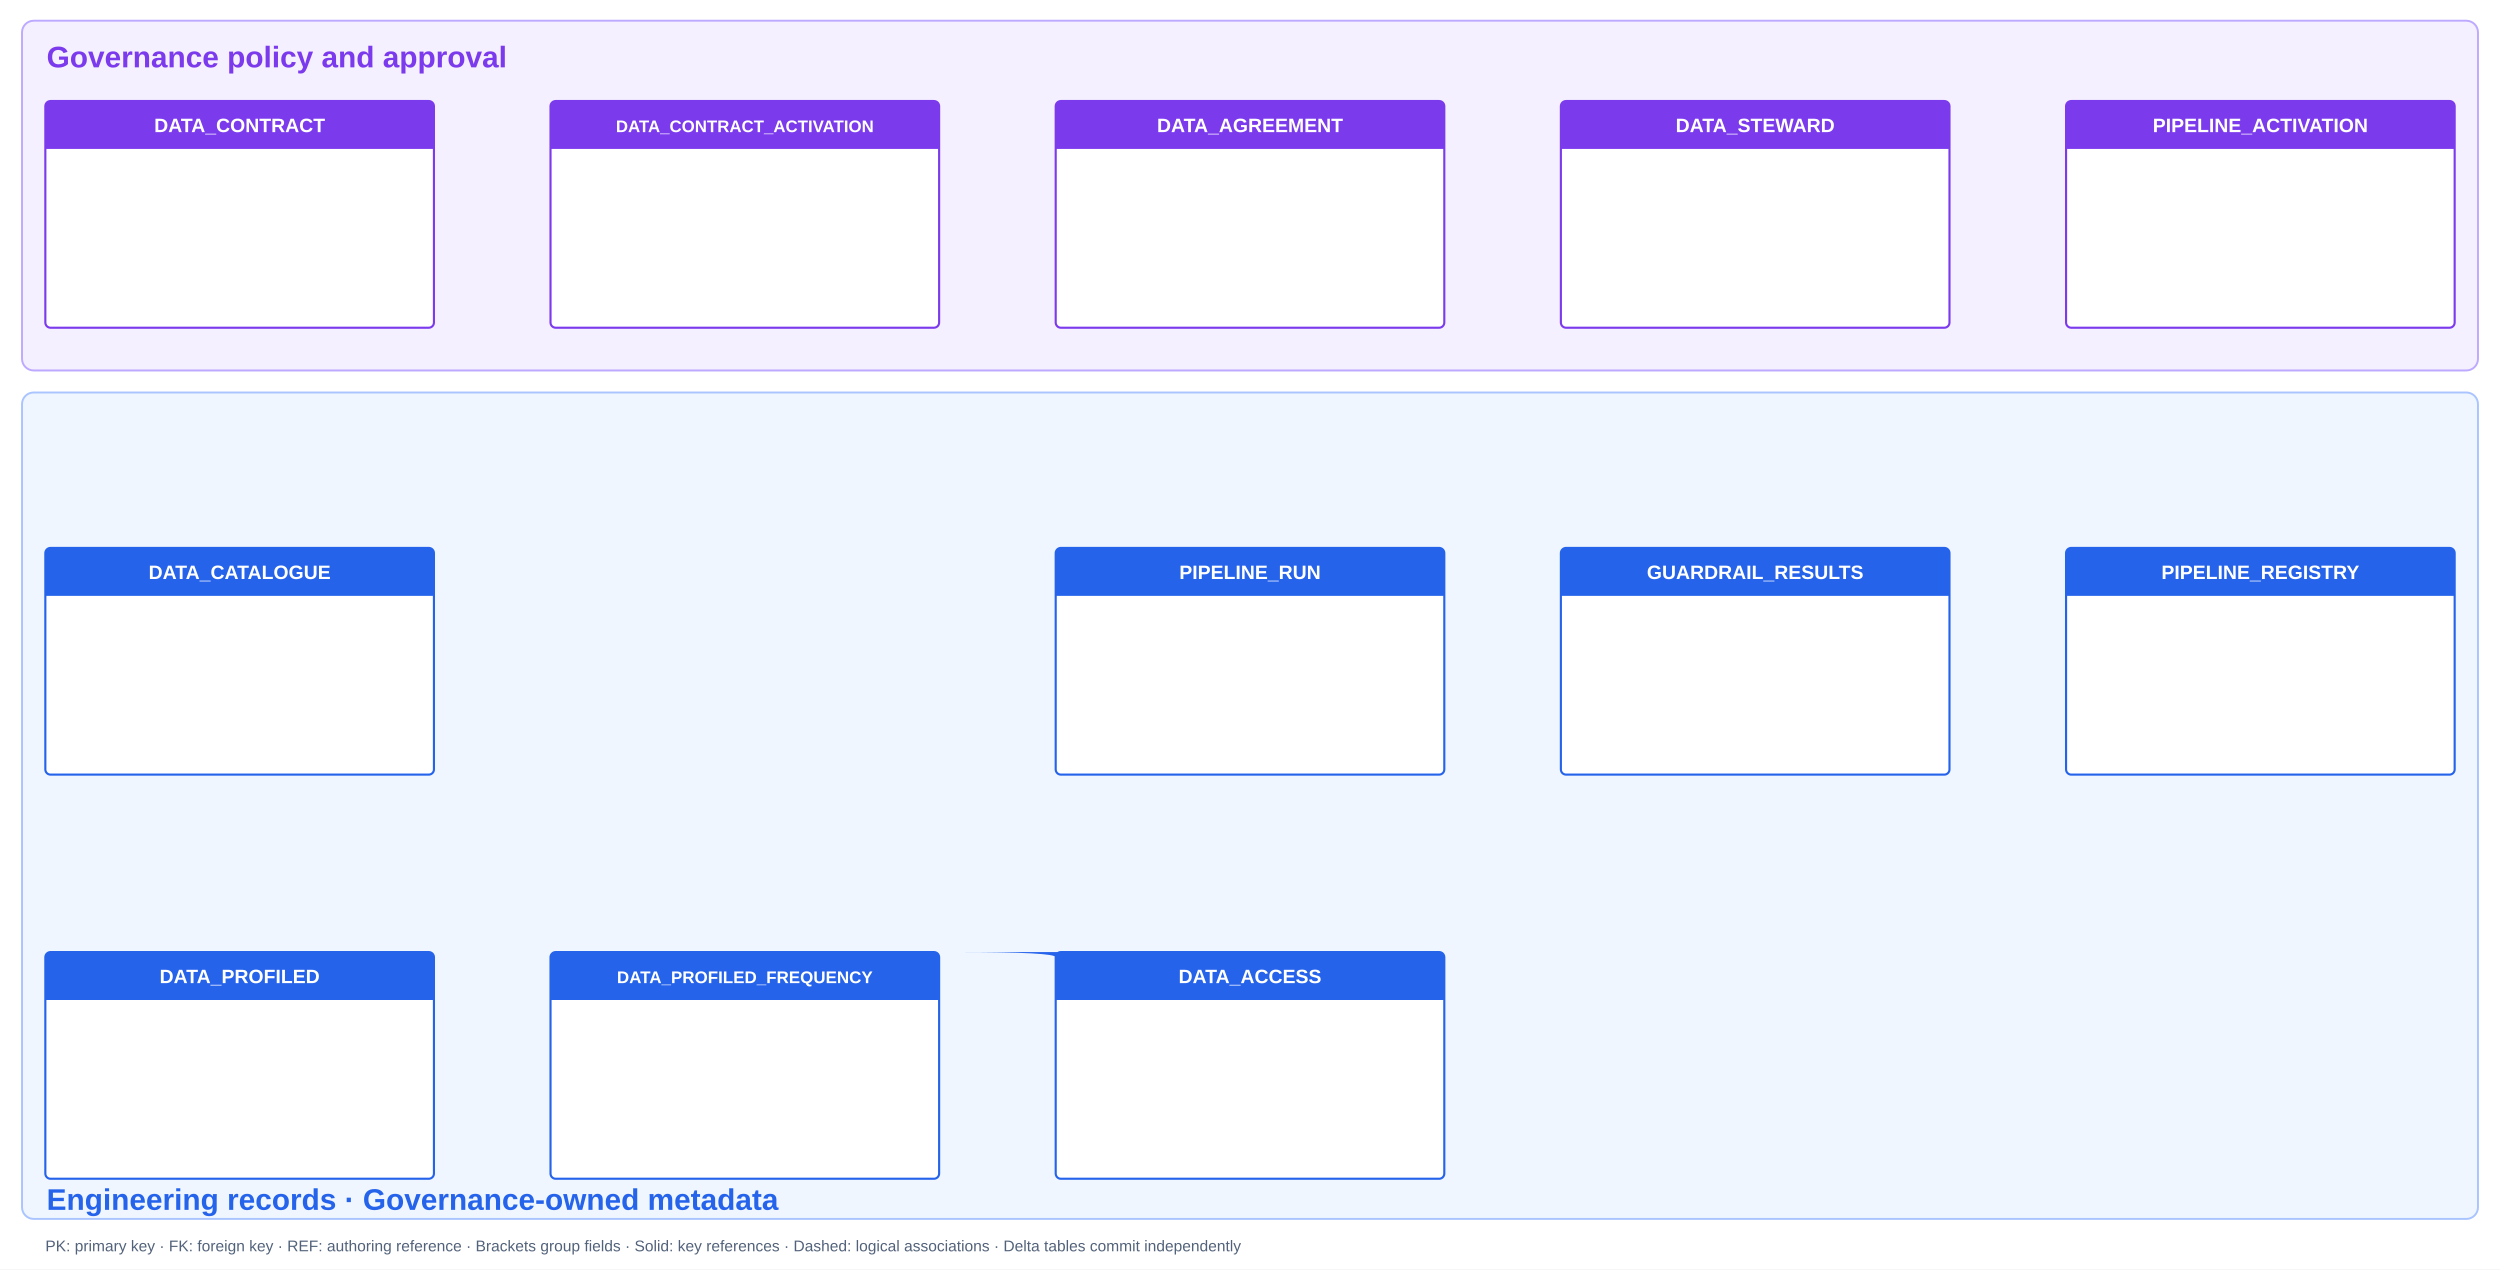
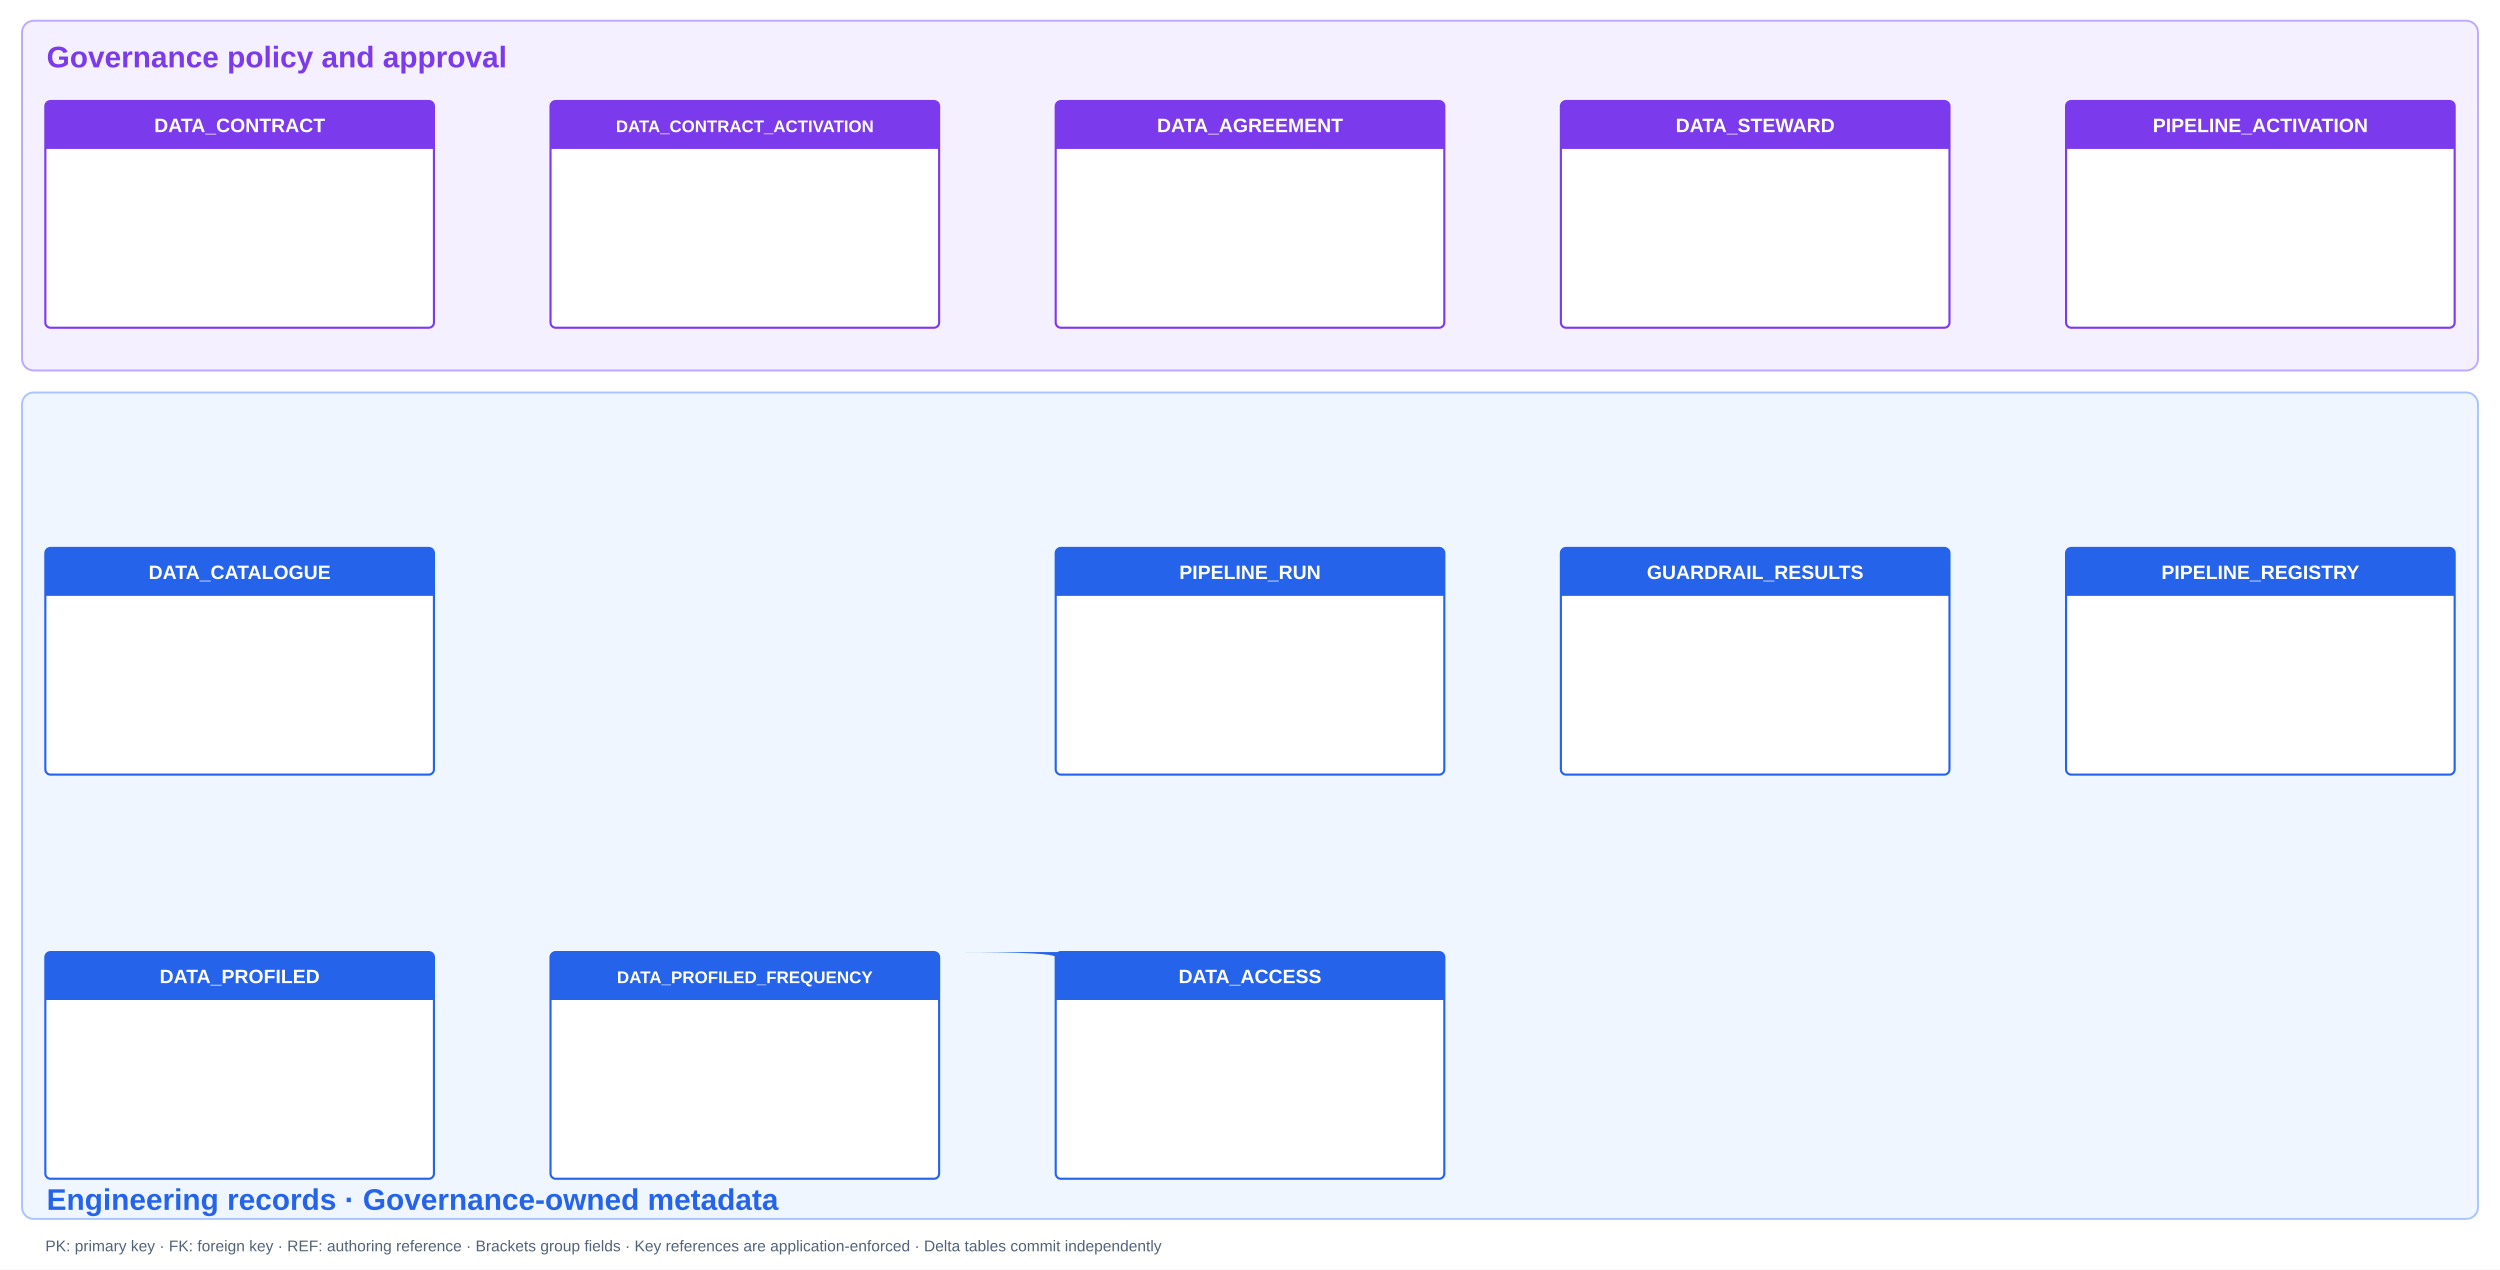
<svg xmlns="http://www.w3.org/2000/svg" xmlns:xlink="http://www.w3.org/1999/xlink" width="1930" height="980" viewBox="0 0 1930 980" role="img" aria-label="FabricOps metadata relationship diagram">
  <rect width="1930" height="980" fill="#FFFFFF" />
  <rect x="17" y="16" width="1896" height="270" rx="9" fill="#F5F0FF" stroke="#BDA9FF" stroke-width="1.5" />
  <rect x="17" y="303" width="1896" height="638" rx="9" fill="#EFF6FF" stroke="#A9C4FF" stroke-width="1.5" />
  <text x="36" y="52" font-size="23" font-family="Segoe UI, Arial, sans-serif" font-weight="700" fill="#7C3AED">Governance policy and approval</text>
  <text x="36" y="934" font-size="23" font-family="Segoe UI, Arial, sans-serif" font-weight="700" fill="#2563EB">Engineering records · Governance-owned metadata</text>
  <a xlink:href="https://voycepeh.github.io/FabricOps-Starter-Kit/reference/metadata/metadata_data_steward/" target="_blank">
    <rect x="1205" y="78" width="300" height="175" rx="4" fill="white" stroke="#7C3AED" stroke-width="1.65" />
    <path d="M1209 78H1501Q1505 78 1505 82V115H1205V82Q1205 78 1209 78Z" fill="#7C3AED" />
    <text x="1355" y="102" text-anchor="middle" font-size="15" font-weight="700" font-family="Segoe UI, Arial, sans-serif" fill="white">DATA_STEWARD</text>
  </a>
  <a xlink:href="https://voycepeh.github.io/FabricOps-Starter-Kit/reference/metadata/metadata_data_agreement/" target="_blank">
    <rect x="815" y="78" width="300" height="175" rx="4" fill="white" stroke="#7C3AED" stroke-width="1.65" />
    <path d="M819 78H1111Q1115 78 1115 82V115H815V82Q815 78 819 78Z" fill="#7C3AED" />
    <text x="965" y="102" text-anchor="middle" font-size="15" font-weight="700" font-family="Segoe UI, Arial, sans-serif" fill="white">DATA_AGREEMENT</text>
  </a>
  <a xlink:href="https://voycepeh.github.io/FabricOps-Starter-Kit/reference/metadata/metadata_data_contract_activation/" target="_blank">
    <rect x="425" y="78" width="300" height="175" rx="4" fill="white" stroke="#7C3AED" stroke-width="1.65" />
    <path d="M429 78H721Q725 78 725 82V115H425V82Q425 78 429 78Z" fill="#7C3AED" />
    <text x="575" y="102" text-anchor="middle" font-size="13" font-weight="700" font-family="Segoe UI, Arial, sans-serif" fill="white">DATA_CONTRACT_ACTIVATION</text>
  </a>
  <a xlink:href="https://voycepeh.github.io/FabricOps-Starter-Kit/reference/metadata/metadata_data_contract/" target="_blank">
    <rect x="35" y="78" width="300" height="175" rx="4" fill="white" stroke="#7C3AED" stroke-width="1.65" />
    <path d="M39 78H331Q335 78 335 82V115H35V82Q35 78 39 78Z" fill="#7C3AED" />
    <text x="185" y="102" text-anchor="middle" font-size="15" font-weight="700" font-family="Segoe UI, Arial, sans-serif" fill="white">DATA_CONTRACT</text>
  </a>
  <a xlink:href="https://voycepeh.github.io/FabricOps-Starter-Kit/reference/metadata/metadata_guardrail_results/" target="_blank">
    <rect x="1205" y="423" width="300" height="175" rx="4" fill="white" stroke="#2563EB" stroke-width="1.65" />
    <path d="M1209 423H1501Q1505 423 1505 427V460H1205V427Q1205 423 1209 423Z" fill="#2563EB" />
    <text x="1355" y="447" text-anchor="middle" font-size="15" font-weight="700" font-family="Segoe UI, Arial, sans-serif" fill="white">GUARDRAIL_RESULTS</text>
  </a>
  <a xlink:href="https://voycepeh.github.io/FabricOps-Starter-Kit/reference/metadata/metadata_pipeline_run/" target="_blank">
    <rect x="815" y="423" width="300" height="175" rx="4" fill="white" stroke="#2563EB" stroke-width="1.65" />
    <path d="M819 423H1111Q1115 423 1115 427V460H815V427Q815 423 819 423Z" fill="#2563EB" />
    <text x="965" y="447" text-anchor="middle" font-size="15" font-weight="700" font-family="Segoe UI, Arial, sans-serif" fill="white">PIPELINE_RUN</text>
  </a>
  <a xlink:href="https://voycepeh.github.io/FabricOps-Starter-Kit/reference/metadata/metadata_data_catalogue/" target="_blank">
    <rect x="35" y="423" width="300" height="175" rx="4" fill="white" stroke="#2563EB" stroke-width="1.65" />
    <path d="M39 423H331Q335 423 335 427V460H35V427Q35 423 39 423Z" fill="#2563EB" />
    <text x="185" y="447" text-anchor="middle" font-size="15" font-weight="700" font-family="Segoe UI, Arial, sans-serif" fill="white">DATA_CATALOGUE</text>
  </a>
  <a xlink:href="https://voycepeh.github.io/FabricOps-Starter-Kit/reference/metadata/metadata_data_profiled_frequency/" target="_blank">
    <rect x="425" y="735" width="300" height="175" rx="4" fill="white" stroke="#2563EB" stroke-width="1.65" />
    <path d="M429 735H721Q725 735 725 739V772H425V739Q425 735 429 735Z" fill="#2563EB" />
    <text x="575" y="759" text-anchor="middle" font-size="13.1" font-weight="700" font-family="Segoe UI, Arial, sans-serif" fill="white">DATA_PROFILED_FREQUENCY</text>
  </a>
  <a xlink:href="https://voycepeh.github.io/FabricOps-Starter-Kit/reference/metadata/metadata_data_profiled/" target="_blank">
    <rect x="35" y="735" width="300" height="175" rx="4" fill="white" stroke="#2563EB" stroke-width="1.65" />
    <path d="M39 735H331Q335 735 335 739V772H35V739Q35 735 39 735Z" fill="#2563EB" />
    <text x="185" y="759" text-anchor="middle" font-size="15" font-weight="700" font-family="Segoe UI, Arial, sans-serif" fill="white">DATA_PROFILED</text>
  </a>
  <a xlink:href="https://voycepeh.github.io/FabricOps-Starter-Kit/reference/metadata/metadata_data_access/" target="_blank">
    <rect x="815" y="735" width="300" height="175" rx="4" fill="white" stroke="#2563EB" stroke-width="1.65" />
    <path d="M819 735H1111Q1115 735 1115 739V772H815V739Q815 735 739 735Z" fill="#2563EB" />
    <text x="965" y="759" text-anchor="middle" font-size="15" font-weight="700" font-family="Segoe UI, Arial, sans-serif" fill="white">DATA_ACCESS</text>
  </a>
  <a xlink:href="https://voycepeh.github.io/FabricOps-Starter-Kit/reference/metadata/metadata_pipeline_activation/" target="_blank">
    <rect x="1595" y="78" width="300" height="175" rx="4" fill="white" stroke="#7C3AED" stroke-width="1.65" />
    <path d="M1599 78H1891Q1895 78 1895 82V115H1595V82Q1595 78 1599 78Z" fill="#7C3AED" />
    <text x="1745" y="102" text-anchor="middle" font-size="15" font-weight="700" font-family="Segoe UI, Arial, sans-serif" fill="white">PIPELINE_ACTIVATION</text>
  </a>
  <a xlink:href="https://voycepeh.github.io/FabricOps-Starter-Kit/reference/metadata/metadata_pipeline_registry/" target="_blank">
    <rect x="1595" y="423" width="300" height="175" rx="4" fill="white" stroke="#2563EB" stroke-width="1.65" />
    <path d="M1599 423H1891Q1895 423 1895 427V460H1595V427Q1595 423 1599 423Z" fill="#2563EB" />
    <text x="1745" y="447" text-anchor="middle" font-size="15" font-weight="700" font-family="Segoe UI, Arial, sans-serif" fill="white">PIPELINE_REGISTRY</text>
  </a>
-   <text x="35" y="966" font-size="12" font-family="Segoe UI, Arial, sans-serif" fill="#52627A">PK: primary key · FK: foreign key · REF: authoring reference · Brackets group fields · Solid: key references · Dashed: logical associations · Delta tables commit independently</text>
+   <text x="35" y="966" font-size="12" font-family="Segoe UI, Arial, sans-serif" fill="#52627A">PK: primary key · FK: foreign key · REF: authoring reference · Brackets group fields · Key references are application-enforced · Delta tables commit independently</text>
</svg>
